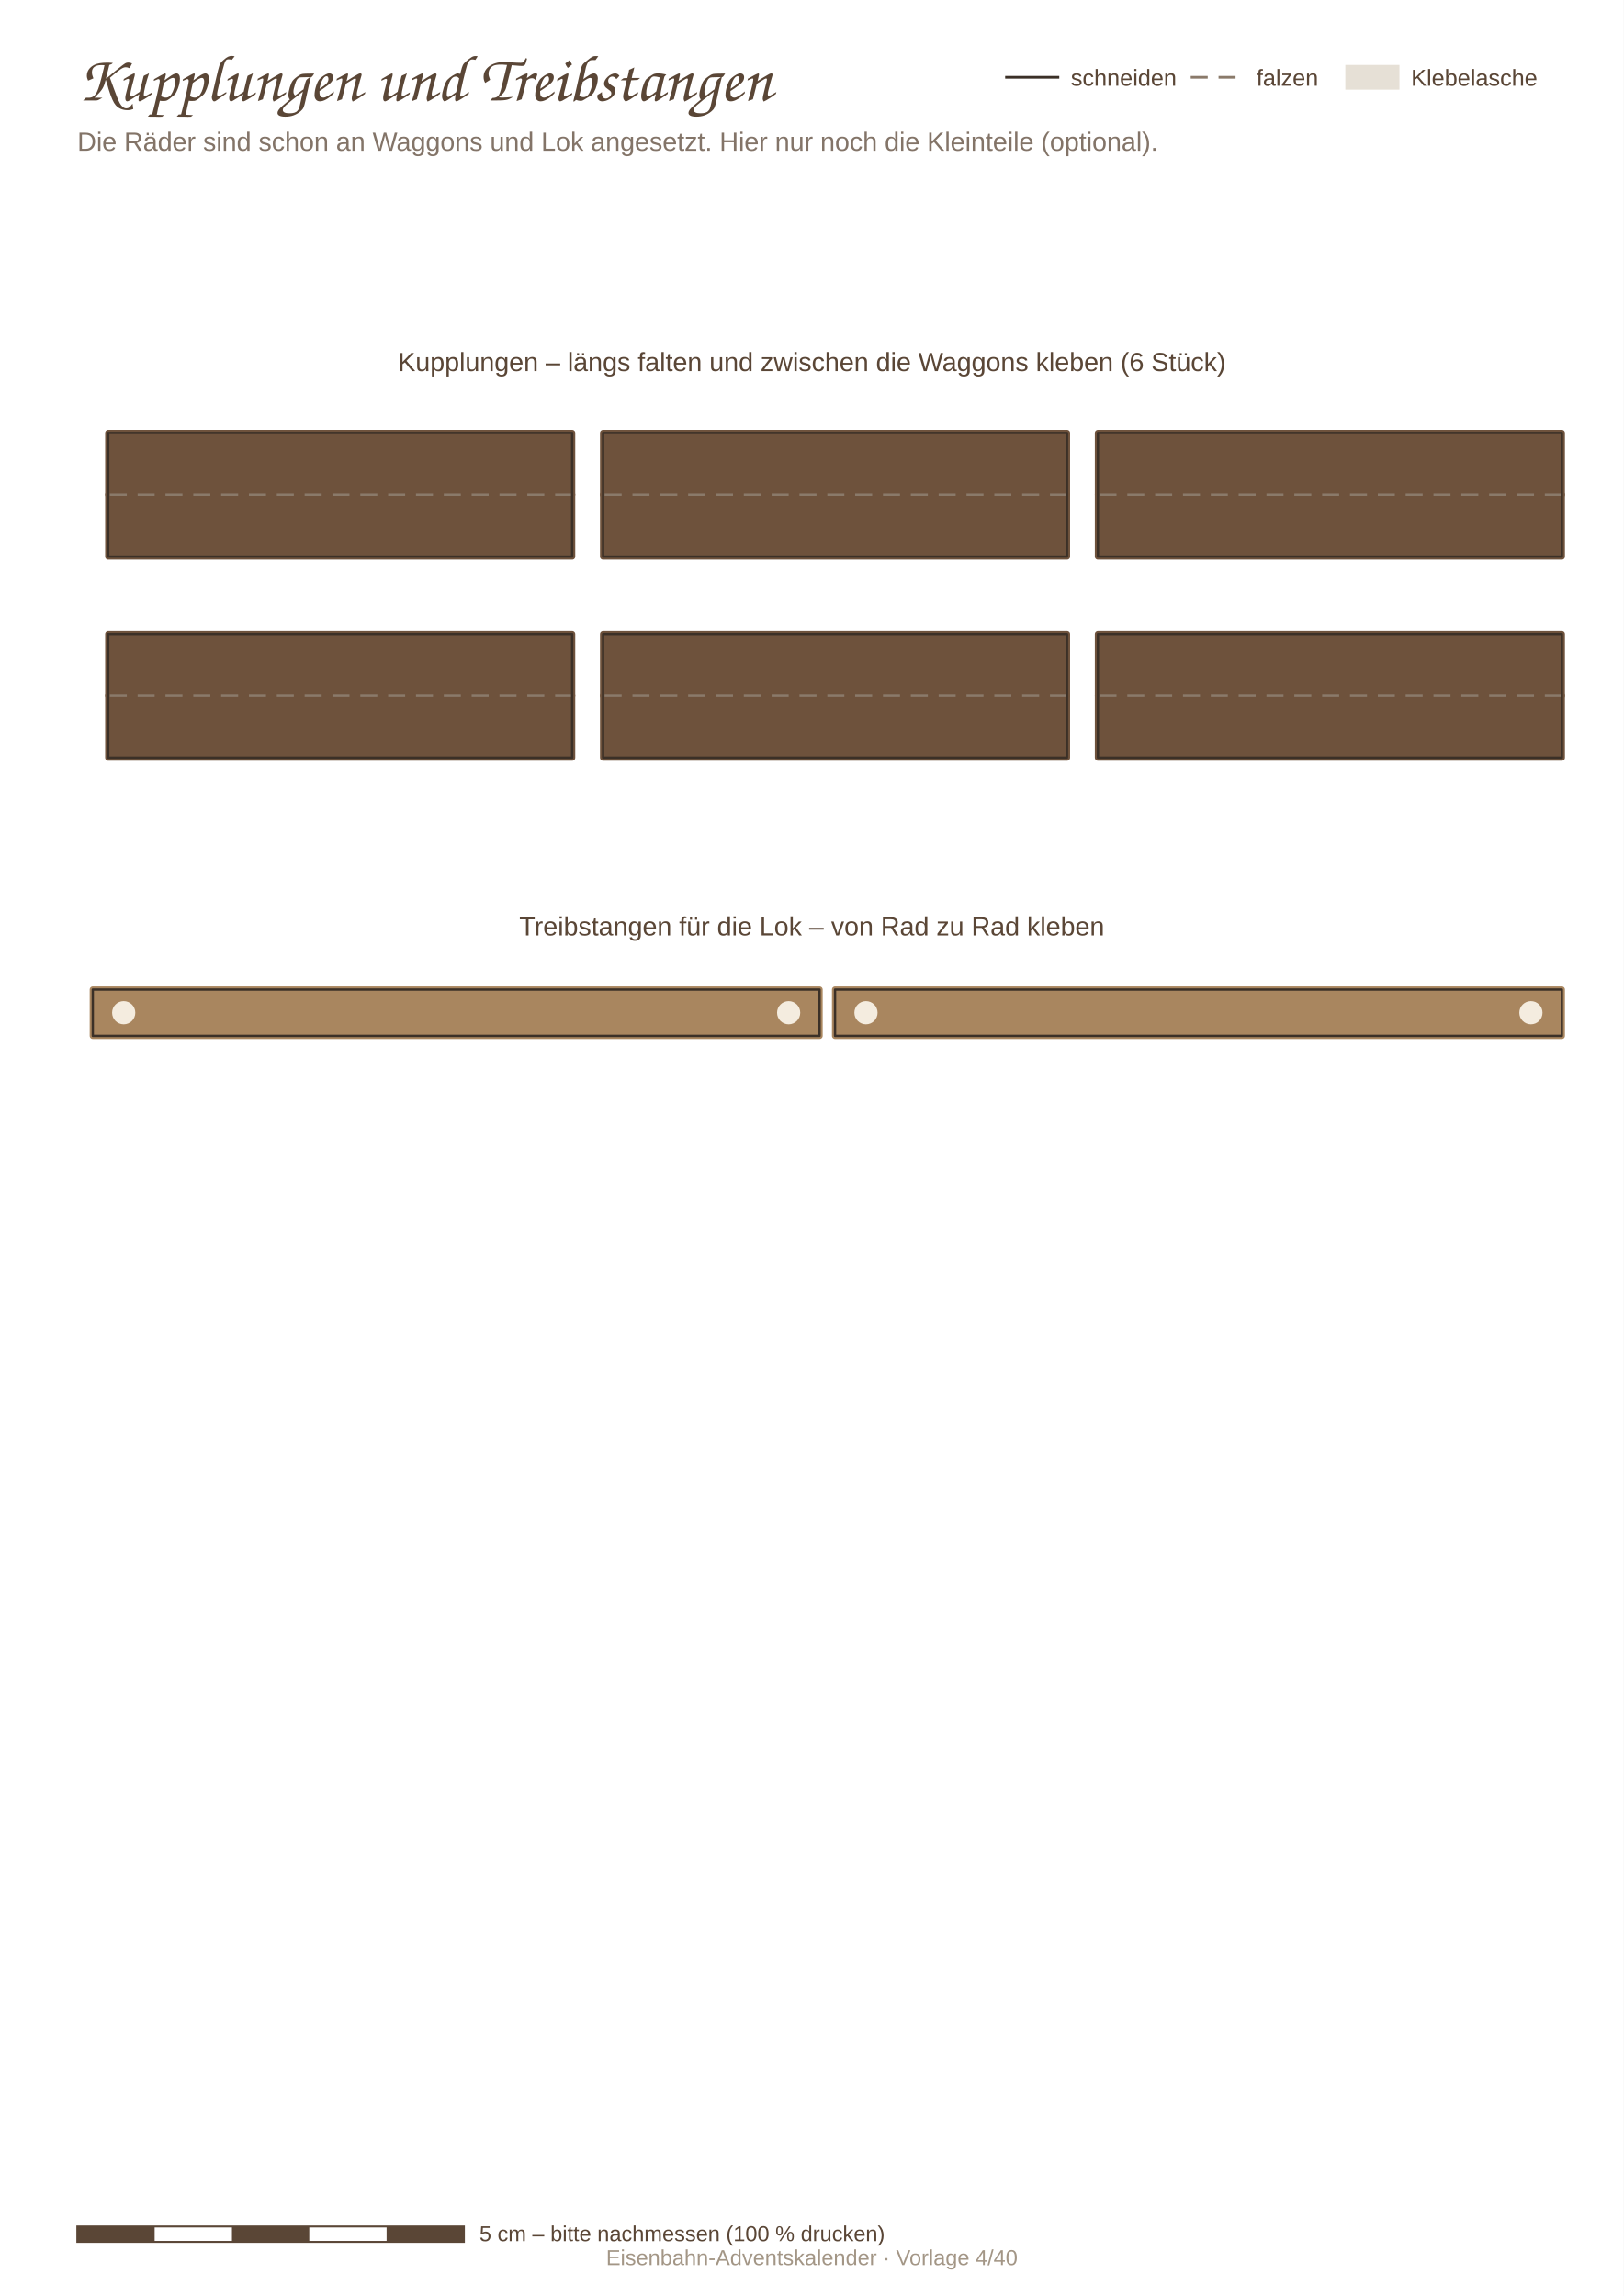
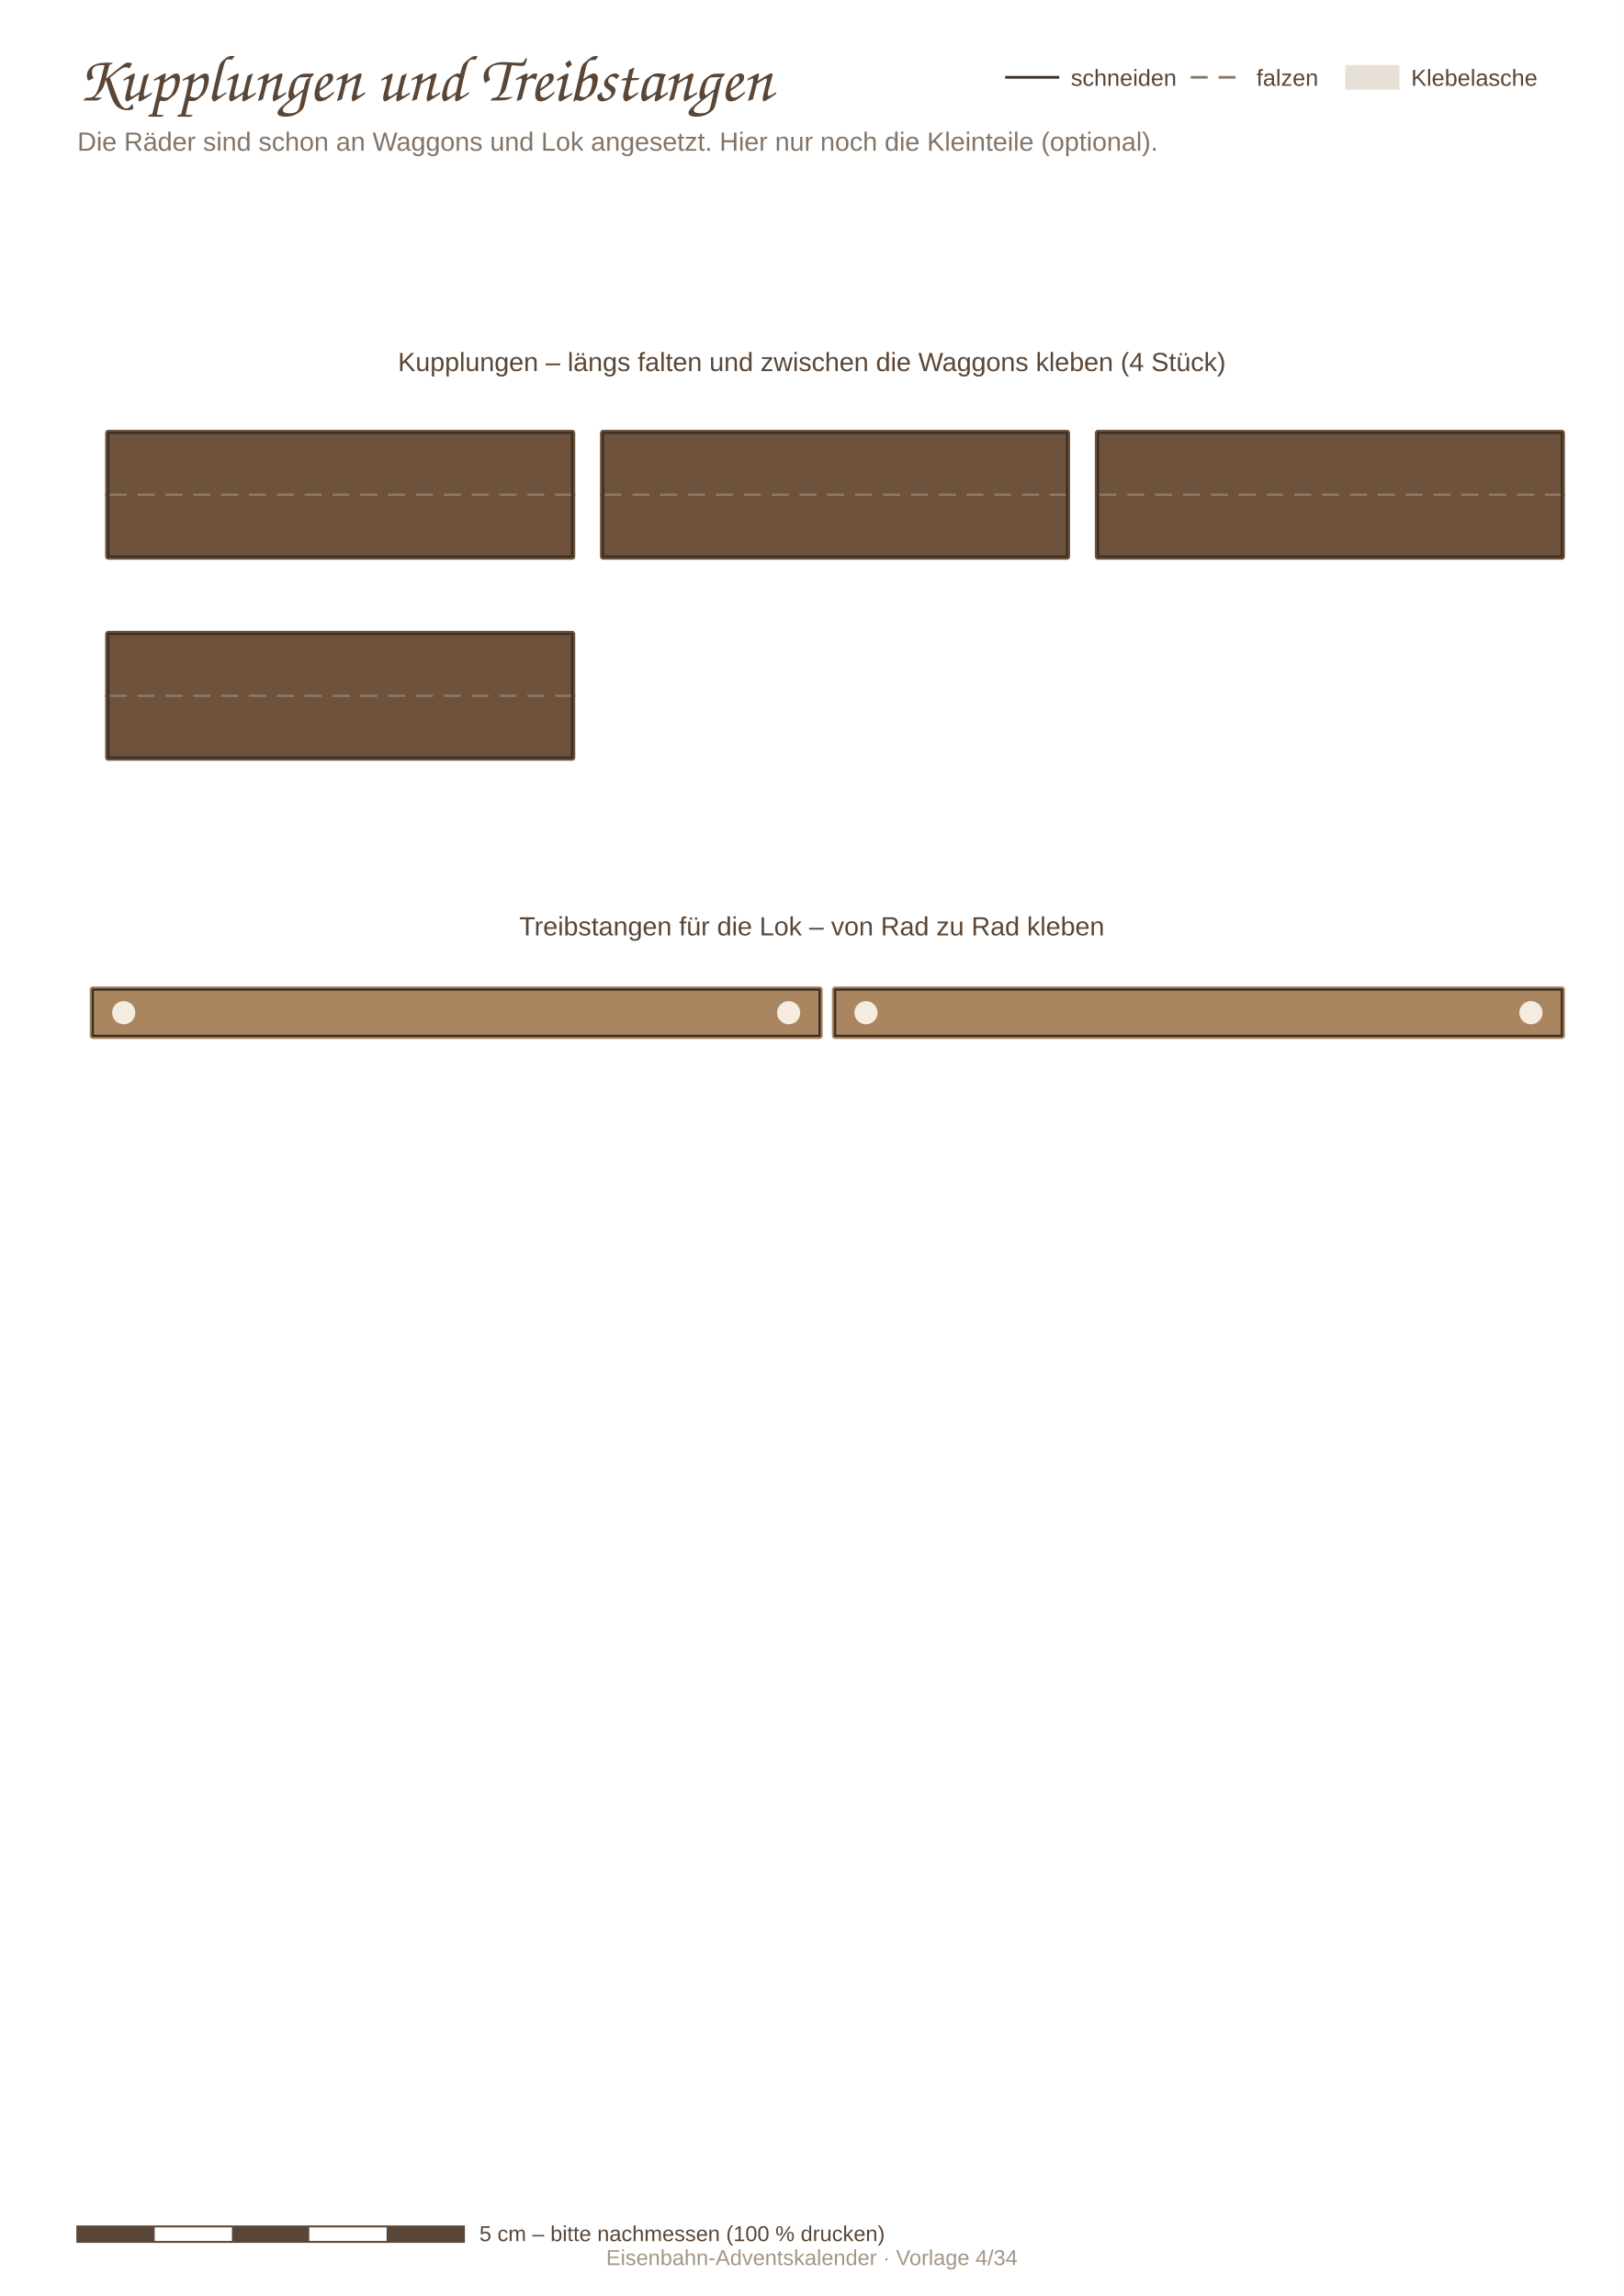
<svg xmlns="http://www.w3.org/2000/svg" width="210mm" height="297mm" viewBox="0 0 210 297">
  <g id="druck">
    <rect width="210" height="297" fill="#FFFFFF" />
    <polygon points="14,56 74,56 74,64 14,64" fill="#6E523C" stroke="#6E523C" stroke-width="0.8" stroke-linejoin="round" />
    <polygon points="14,64 74,64 74,72 14,72" fill="#6E523C" stroke="#6E523C" stroke-width="0.8" stroke-linejoin="round" />
    <polygon points="78,56 138,56 138,64 78,64" fill="#6E523C" stroke="#6E523C" stroke-width="0.8" stroke-linejoin="round" />
    <polygon points="78,64 138,64 138,72 78,72" fill="#6E523C" stroke="#6E523C" stroke-width="0.8" stroke-linejoin="round" />
    <polygon points="142,56 202,56 202,64 142,64" fill="#6E523C" stroke="#6E523C" stroke-width="0.8" stroke-linejoin="round" />
    <polygon points="142,64 202,64 202,72 142,72" fill="#6E523C" stroke="#6E523C" stroke-width="0.8" stroke-linejoin="round" />
    <polygon points="14,82 74,82 74,90 14,90" fill="#6E523C" stroke="#6E523C" stroke-width="0.8" stroke-linejoin="round" />
    <polygon points="14,90 74,90 74,98 14,98" fill="#6E523C" stroke="#6E523C" stroke-width="0.8" stroke-linejoin="round" />
-     <polygon points="78,82 138,82 138,90 78,90" fill="#6E523C" stroke="#6E523C" stroke-width="0.8" stroke-linejoin="round" />
-     <polygon points="78,90 138,90 138,98 78,98" fill="#6E523C" stroke="#6E523C" stroke-width="0.8" stroke-linejoin="round" />
-     <polygon points="142,82 202,82 202,90 142,90" fill="#6E523C" stroke="#6E523C" stroke-width="0.8" stroke-linejoin="round" />
-     <polygon points="142,90 202,90 202,98 142,98" fill="#6E523C" stroke="#6E523C" stroke-width="0.8" stroke-linejoin="round" />
    <polygon points="12,128 106,128 106,134 12,134" fill="#A9865F" stroke="#A9865F" stroke-width="0.8" stroke-linejoin="round" />
    <clipPath id="c16">
      <polygon points="12,128 106,128 106,134 12,134" />
    </clipPath>
    <g clip-path="url(#c16)">
      <g transform="matrix(1,0,0,1,12,128)">
        <circle cx="4" cy="3" r="1.5" fill="#F4ECDF" />
        <circle cx="90" cy="3" r="1.5" fill="#F4ECDF" />
      </g>
    </g>
    <polygon points="108,128 202,128 202,134 108,134" fill="#A9865F" stroke="#A9865F" stroke-width="0.8" stroke-linejoin="round" />
    <clipPath id="c17">
      <polygon points="108,128 202,128 202,134 108,134" />
    </clipPath>
    <g clip-path="url(#c17)">
      <g transform="matrix(1,0,0,1,108,128)">
        <circle cx="4" cy="3" r="1.5" fill="#F4ECDF" />
        <circle cx="90" cy="3" r="1.5" fill="#F4ECDF" />
      </g>
    </g>
-     <text x="105" y="48" font-family="'Nunito', 'Liberation Sans', Arial, sans-serif" font-size="3.4" font-weight="normal" fill="#5A4636" text-anchor="middle">Kupplungen – längs falten und zwischen die Waggons kleben (6 Stück)</text>
+     <text x="105" y="48" font-family="'Nunito', 'Liberation Sans', Arial, sans-serif" font-size="3.4" font-weight="normal" fill="#5A4636" text-anchor="middle">Kupplungen – längs falten und zwischen die Waggons kleben (4 Stück)</text>
    <text x="105" y="121" font-family="'Nunito', 'Liberation Sans', Arial, sans-serif" font-size="3.4" font-weight="normal" fill="#5A4636" text-anchor="middle">Treibstangen für die Lok – von Rad zu Rad kleben</text>
    <text x="10" y="13" font-family="'Patrick Hand', 'Hand', 'Comic Sans MS', cursive" font-size="8.5" font-weight="normal" fill="#5A4636" text-anchor="start">Kupplungen und Treibstangen</text>
    <text x="10" y="19.5" font-family="'Nunito', 'Liberation Sans', Arial, sans-serif" font-size="3.4" font-weight="normal" fill="#837468" text-anchor="start">Die Räder sind schon an Waggons und Lok angesetzt. Hier nur noch die Kleinteile (optional).</text>
    <line x1="130" y1="10" x2="137" y2="10" stroke="#3B3027" stroke-width="0.35" />
    <text x="138.5" y="11.1" font-family="'Nunito', 'Liberation Sans', Arial, sans-serif" font-size="3" font-weight="normal" fill="#5A4636" text-anchor="start">schneiden</text>
    <line x1="154" y1="10" x2="161" y2="10" stroke="#8A7A6A" stroke-width="0.35" stroke-dasharray="2.2,1.4" />
    <text x="162.5" y="11.1" font-family="'Nunito', 'Liberation Sans', Arial, sans-serif" font-size="3" font-weight="normal" fill="#5A4636" text-anchor="start">falzen</text>
    <rect x="174" y="8.4" width="7" height="3.2" fill="#E6E0D6" />
    <text x="182.5" y="11.1" font-family="'Nunito', 'Liberation Sans', Arial, sans-serif" font-size="3" font-weight="normal" fill="#5A4636" text-anchor="start">Klebelasche</text>
    <rect x="10" y="288" width="50" height="2" fill="#5A4636" />
    <rect x="20" y="288" width="10" height="2" fill="#FFFFFF" />
    <rect x="40" y="288" width="10" height="2" fill="#FFFFFF" />
    <rect x="10" y="288" width="50" height="2" fill="none" stroke="#5A4636" stroke-width="0.25" />
    <text x="62" y="289.9" font-family="'Nunito', 'Liberation Sans', Arial, sans-serif" font-size="2.8" font-weight="normal" fill="#5A4636" text-anchor="start">5 cm – bitte nachmessen (100 % drucken)</text>
-     <text x="105" y="293" font-family="'Nunito', 'Liberation Sans', Arial, sans-serif" font-size="2.8" font-weight="normal" fill="#A39686" text-anchor="middle">Eisenbahn-Adventskalender · Vorlage 4/40</text>
+     <text x="105" y="293" font-family="'Nunito', 'Liberation Sans', Arial, sans-serif" font-size="2.8" font-weight="normal" fill="#A39686" text-anchor="middle">Eisenbahn-Adventskalender · Vorlage 4/34</text>
  </g>
  <g id="falzen">
    <path d="M74,64 L14,64" fill="none" stroke="#8A7A6A" stroke-width="0.3" stroke-dasharray="2.2,1.4" />
    <path d="M138,64 L78,64" fill="none" stroke="#8A7A6A" stroke-width="0.3" stroke-dasharray="2.2,1.4" />
    <path d="M202,64 L142,64" fill="none" stroke="#8A7A6A" stroke-width="0.3" stroke-dasharray="2.2,1.4" />
    <path d="M74,90 L14,90" fill="none" stroke="#8A7A6A" stroke-width="0.3" stroke-dasharray="2.2,1.4" />
-     <path d="M138,90 L78,90" fill="none" stroke="#8A7A6A" stroke-width="0.3" stroke-dasharray="2.2,1.4" />
-     <path d="M202,90 L142,90" fill="none" stroke="#8A7A6A" stroke-width="0.3" stroke-dasharray="2.2,1.4" />
  </g>
  <g id="schneiden">
    <path d="M14,56 L74,56 M74,56 L74,64 M14,64 L14,56 M74,64 L74,72 M74,72 L14,72 M14,72 L14,64" fill="none" stroke="#3B3027" stroke-width="0.3" stroke-linecap="round" />
    <path d="M78,56 L138,56 M138,56 L138,64 M78,64 L78,56 M138,64 L138,72 M138,72 L78,72 M78,72 L78,64" fill="none" stroke="#3B3027" stroke-width="0.3" stroke-linecap="round" />
    <path d="M142,56 L202,56 M202,56 L202,64 M142,64 L142,56 M202,64 L202,72 M202,72 L142,72 M142,72 L142,64" fill="none" stroke="#3B3027" stroke-width="0.3" stroke-linecap="round" />
    <path d="M14,82 L74,82 M74,82 L74,90 M14,90 L14,82 M74,90 L74,98 M74,98 L14,98 M14,98 L14,90" fill="none" stroke="#3B3027" stroke-width="0.3" stroke-linecap="round" />
-     <path d="M78,82 L138,82 M138,82 L138,90 M78,90 L78,82 M138,90 L138,98 M138,98 L78,98 M78,98 L78,90" fill="none" stroke="#3B3027" stroke-width="0.3" stroke-linecap="round" />
-     <path d="M142,82 L202,82 M202,82 L202,90 M142,90 L142,82 M202,90 L202,98 M202,98 L142,98 M142,98 L142,90" fill="none" stroke="#3B3027" stroke-width="0.3" stroke-linecap="round" />
    <path d="M12,128 L106,128 M106,128 L106,134 M106,134 L12,134 M12,134 L12,128" fill="none" stroke="#3B3027" stroke-width="0.3" stroke-linecap="round" />
    <path d="M108,128 L202,128 M202,128 L202,134 M202,134 L108,134 M108,134 L108,128" fill="none" stroke="#3B3027" stroke-width="0.3" stroke-linecap="round" />
  </g>
</svg>
